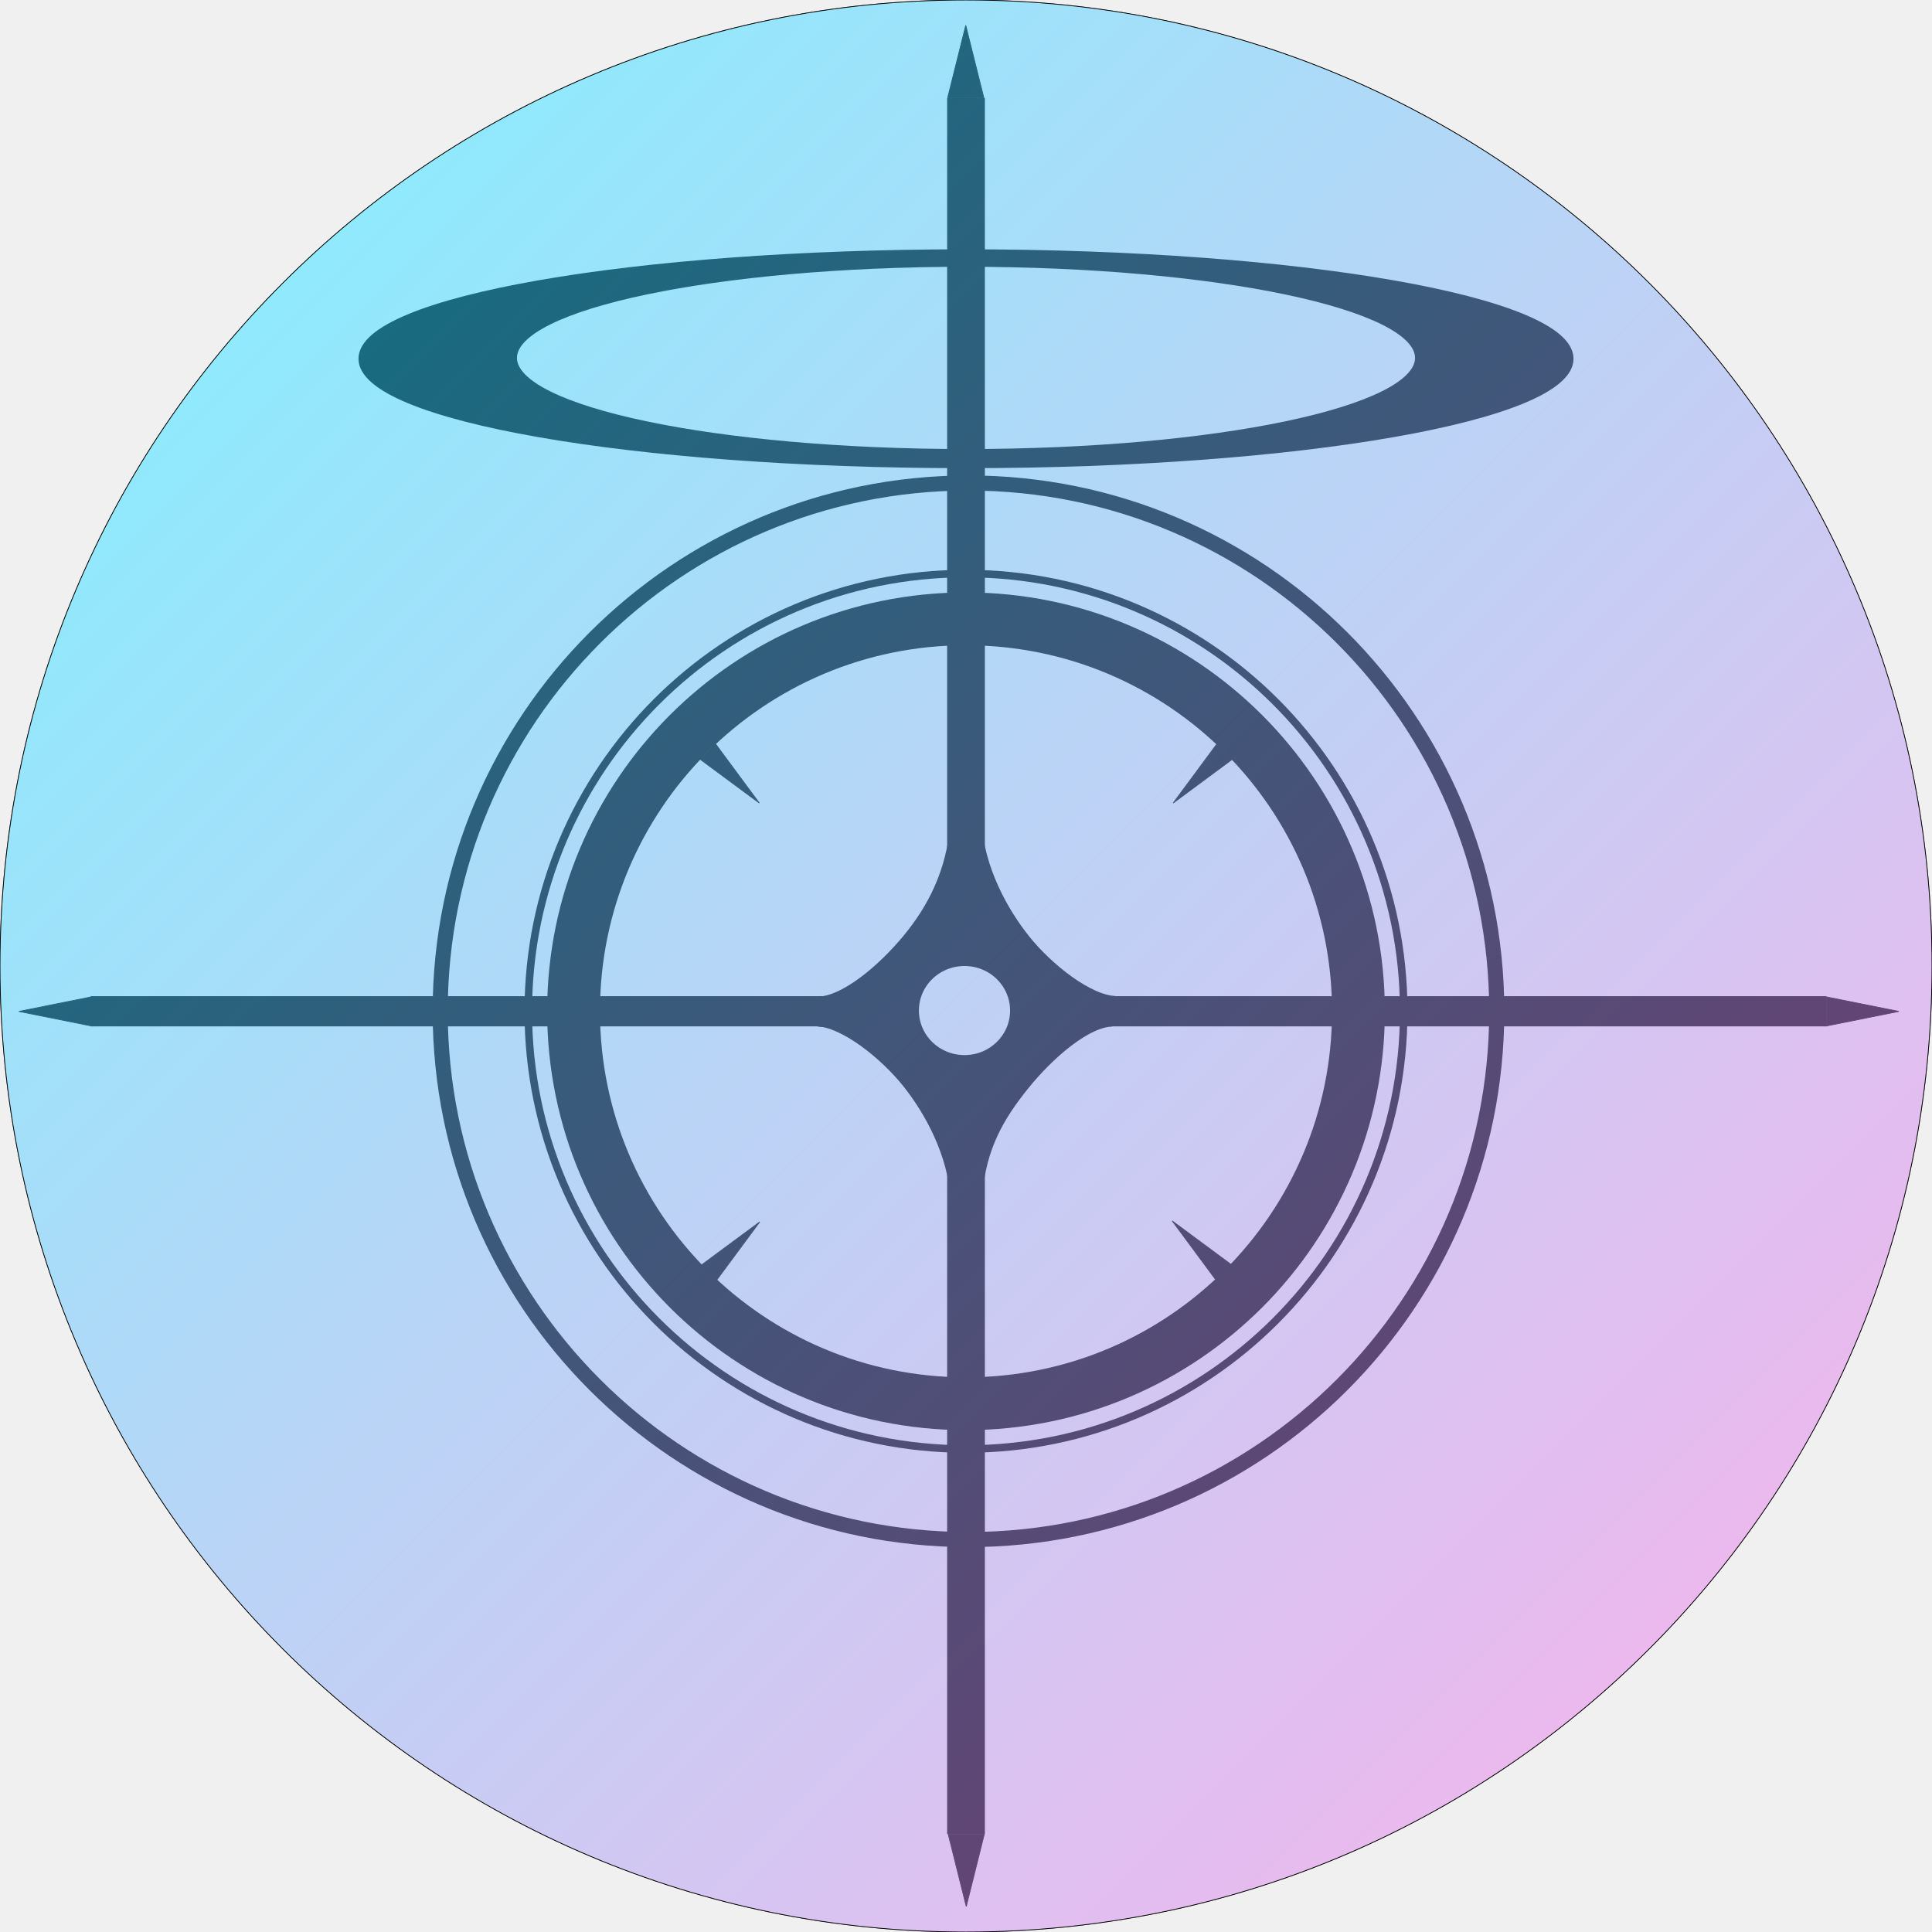
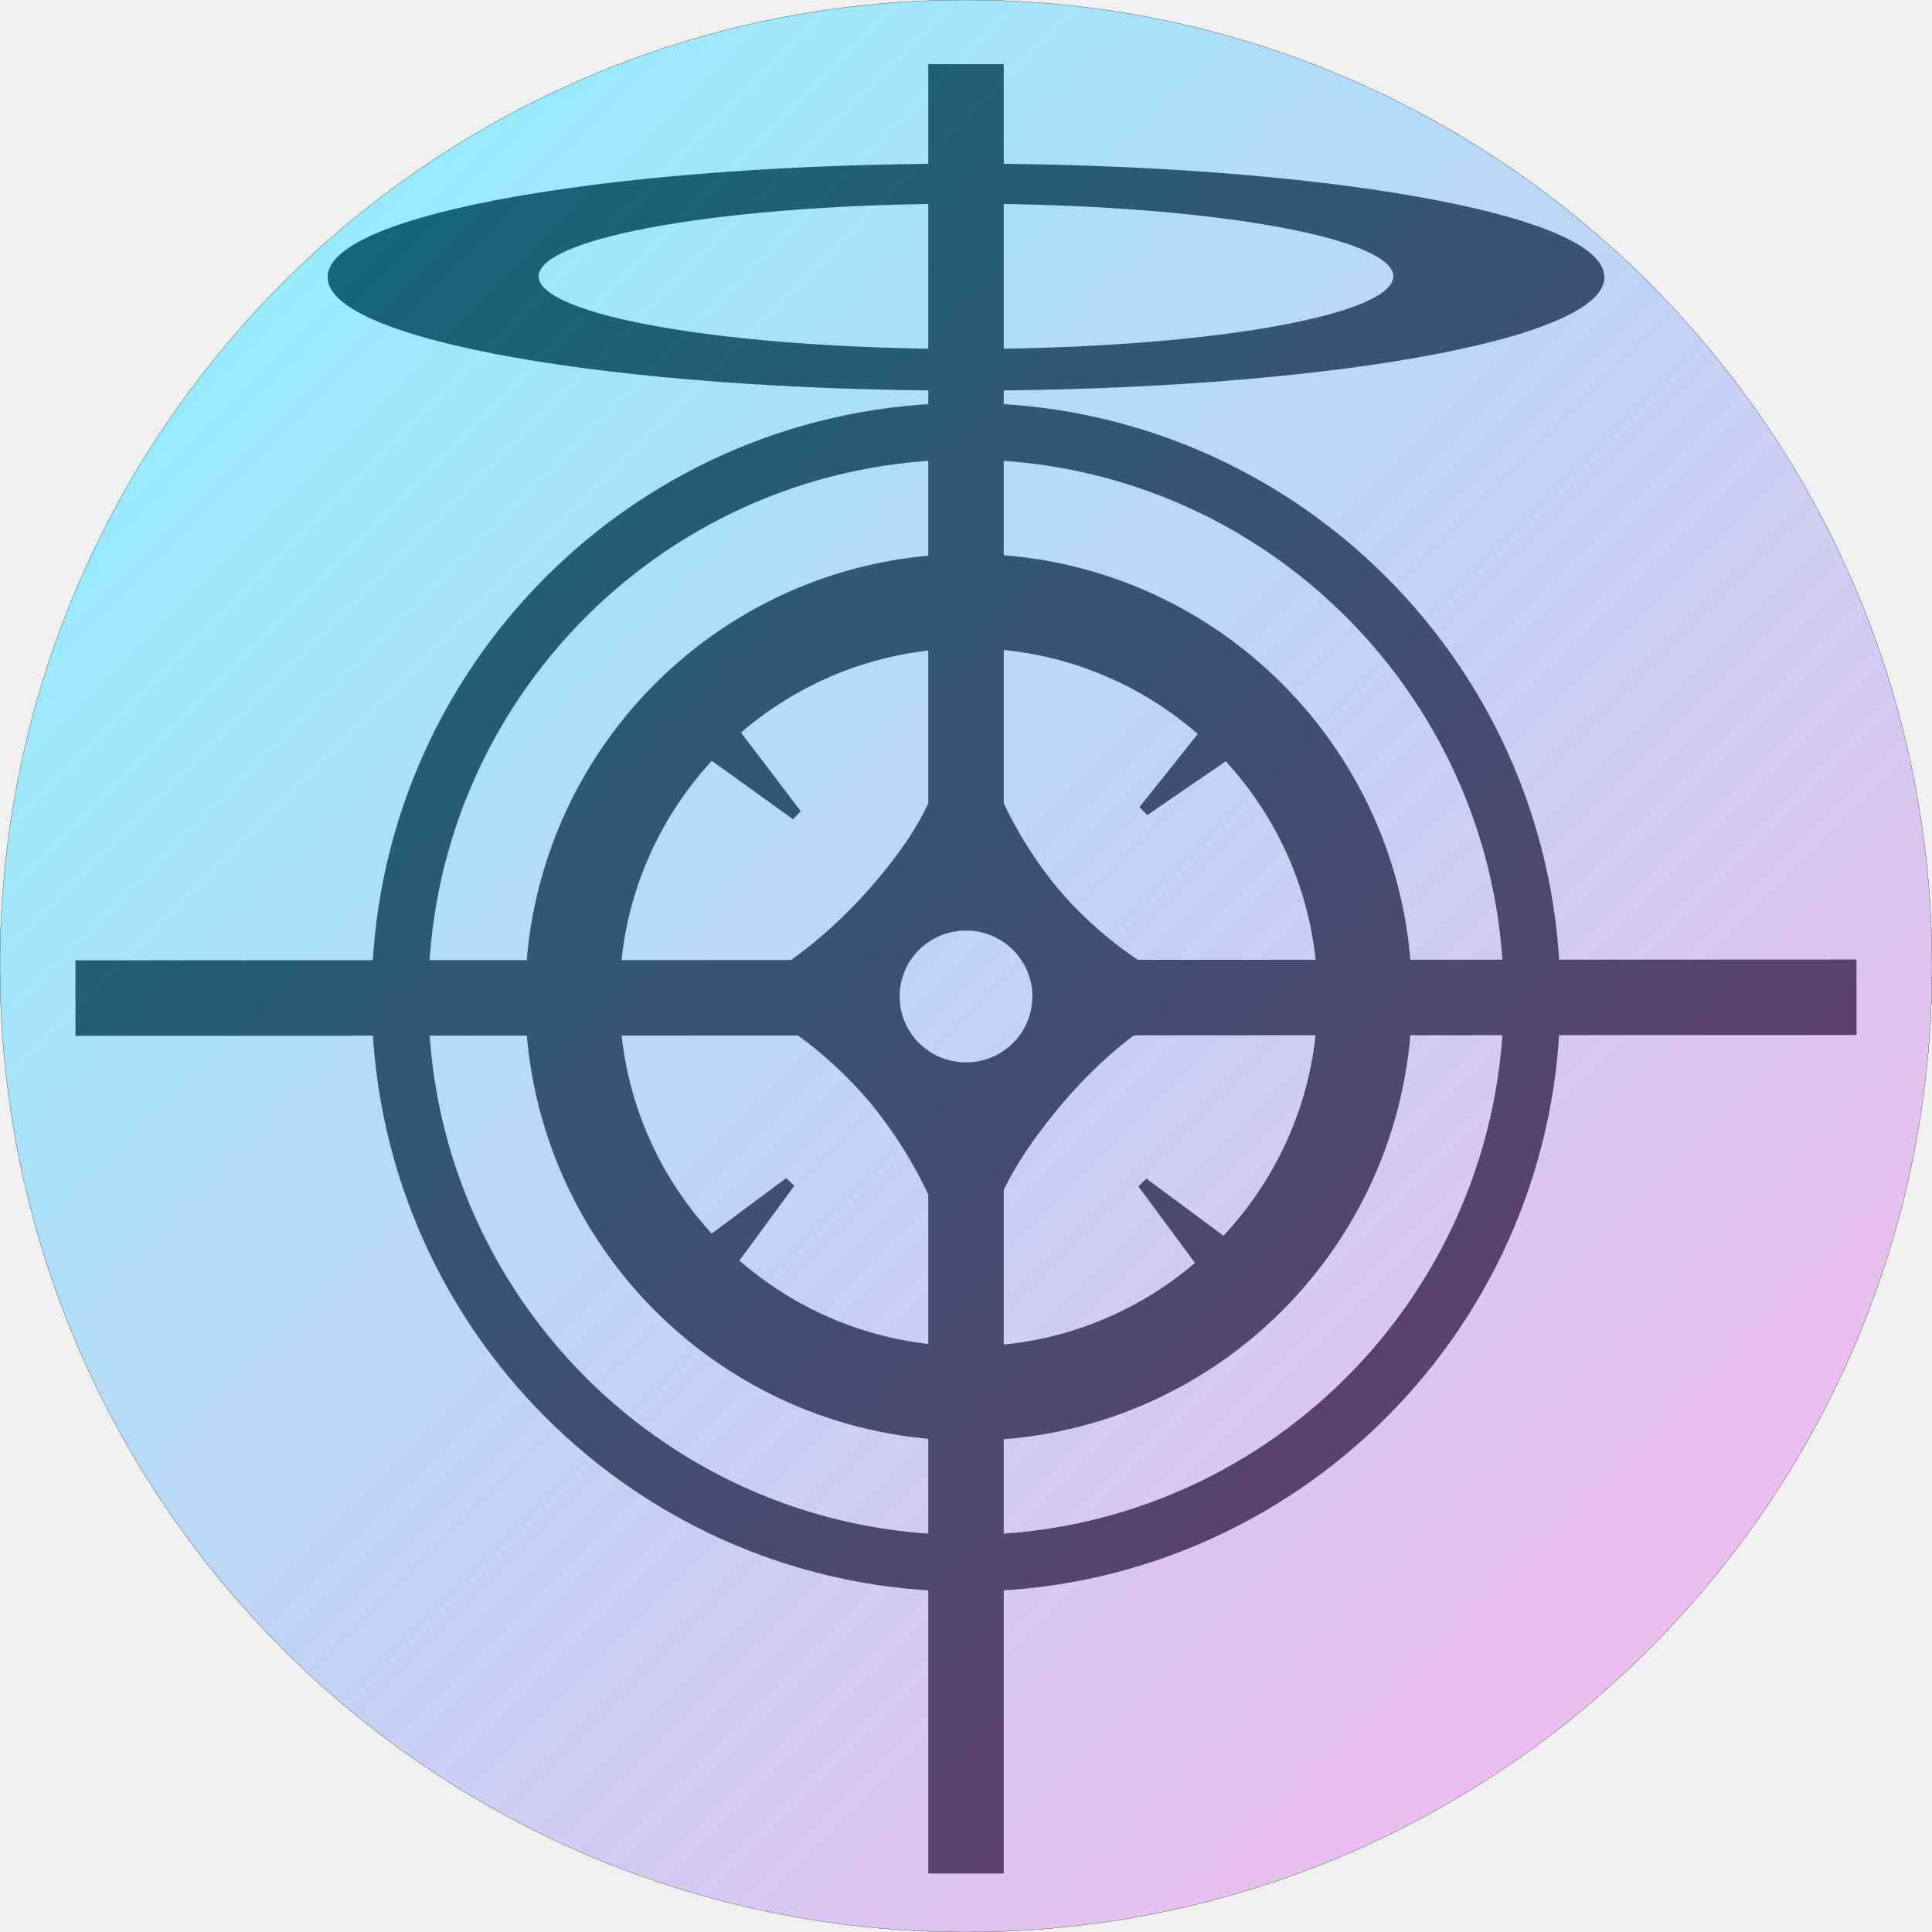
- <svg xmlns="http://www.w3.org/2000/svg" viewBox="0, 0, 256, 256" high="48" width="48">
+ <svg xmlns="http://www.w3.org/2000/svg" viewBox="0 0 1024 1024">
  <g>
-     <ellipse ry="128" rx="128" id="svg_13" cy="128" cx="128" stroke-width="0.1" stroke="#000" fill="#ffffff" />
-     <ellipse stroke-width="2" ry="70" rx="70" id="svg_1" cy="134" cx="128.328" stroke="#000" fill="#ffffff" />
-     <ellipse ry="58" rx="58" id="svg_4" cy="134" cx="128" stroke="#000" fill="#ffffff" />
-     <ellipse ry="52" rx="52" id="svg_7" cy="134" cx="128" stroke-width="7" stroke="#000" fill="#ffffff" />
-     <ellipse ry="14" rx="80" id="svg_47" cy="47.535" cx="128" stroke="#000" fill="#000000" />
-     <ellipse ry="12.575" rx="60" id="svg_48" cy="47.425" cx="128" stroke="#000" fill="#ffffff" />
-     <line id="svg_9" y2="243" x2="128" y1="13" x1="128" stroke-width="5" stroke="#000" fill="none" />
-     <path transform="rotate(90, 137.645, 121.472)" id="svg_42" d="m125.144,131.048l24.987,0.46l0.014,-20.071c-0.171,4.151 -4.771,9.753 -8.595,12.829c-3.825,3.076 -9.854,6.442 -16.405,6.782z" stroke-width="4" stroke="#000" fill="none" />
-     <path transform="rotate(-90, 118.396, 146.5)" id="svg_43" d="m105.895,156.076l24.987,0.46l0.014,-20.071c-0.171,4.151 -4.771,9.753 -8.595,12.829c-3.825,3.076 -9.854,6.442 -16.405,6.782z" stroke-width="4" stroke="#000" fill="none" />
-     <path transform="rotate(90, 118.214, 121.694)" id="svg_44" d="m105.721,111.985l24.987,0.403l-0.138,19.015c-0.095,-4.047 -4.618,-9.31 -8.748,-12.73c-4.129,-3.42 -9.246,-6.155 -16.101,-6.687l-0,0z" stroke-width="4" stroke="#000" fill="none" />
-     <path transform="rotate(-90.0427, 137.734, 146.109)" id="svg_45" d="m125.521,136.525l24.426,0.152l-0.138,19.015c-0.095,-4.047 -4.806,-9.31 -8.935,-12.637c-4.129,-3.327 -8.498,-5.998 -15.353,-6.53l-0,0z" stroke-width="4" stroke="#000" fill="none" />
-     <line stroke-width="4" id="svg_3" y2="134" x2="242" y1="134" x1="12" stroke="#000" fill="none" />
-     <path id="svg_46" d="m127.801,142.803c-4.995,0 -9.04,-3.983 -9.04,-8.901c0,-4.918 4.046,-8.901 9.04,-8.901c4.995,0 9.04,3.983 9.04,8.901c0,4.918 -4.046,8.901 -9.04,8.901z" opacity="undefined" stroke-width="6" stroke="#000" fill="#ffffff" />
-     <path transform="rotate(90, 246.809, 134.018)" stroke-width="0.1" id="svg_49" d="m244.883,138.82l1.927,-9.604l1.927,9.604l-3.853,0l-0,0z" stroke="#000" fill="#000000" />
-     <path stroke-width="0.1" id="svg_50" d="m125.569,12.96l2.398,-9.604l2.398,9.604l-4.797,0l0,0z" stroke="#000" fill="#000000" />
-     <path transform="rotate(180, 128.034, 247.817)" stroke-width="0.1" id="svg_51" d="m125.636,252.619l2.398,-9.604l2.398,9.604l-4.797,0l0,0z" stroke="#000" fill="#000000" />
-     <path transform="rotate(-90, 7.30041, 134.018)" stroke-width="0.1" id="svg_52" d="m5.373,138.82l1.927,-9.604l1.927,9.604l-3.853,0l-0,0z" stroke="#000" fill="#000000" />
-     <path transform="rotate(45, 97.2703, 165.303)" stroke-width="0.1" id="svg_53" d="m95.833,170.105l1.438,-9.604l1.438,9.604l-2.875,0l-0,0z" stroke="#000" fill="#000000" />
-     <path transform="rotate(-45, 158.716, 165.171)" stroke-width="0.1" id="svg_54" d="m157.278,169.973l1.438,-9.604l1.438,9.604l-2.875,0l-0,0z" stroke="#000" fill="#000000" />
-     <path transform="rotate(-135, 158.847, 103.012)" stroke-width="0.1" id="svg_55" d="m157.41,107.814l1.438,-9.604l1.438,9.604l-2.875,0l-0,0z" stroke="#000" fill="#000000" />
-     <path transform="rotate(135, 97.2158, 103.012)" stroke-width="0.1" id="svg_56" d="m95.778,107.814l1.438,-9.604l1.438,9.604l-2.875,0l-0,0z" stroke="#000" fill="#000000" />
-     <ellipse opacity="0.52" ry="128" rx="128" id="svg_58" cy="128" cx="128" stroke-width="0.1" stroke="#000" fill="url(#svg_12)" />
+     <ellipse fill="#ffffff" stroke="#000" stroke-width="0.1" cx="512" cy="512" id="svg_13" rx="512" ry="512" />
+     <ellipse fill="#ffffff" stroke="#000" cx="512" cy="528.567" id="svg_1" rx="300" ry="300" stroke-width="30" />
+     <ellipse fill="#ffffff" stroke="#000" stroke-width="50" cx="513.368" cy="528.567" id="svg_7" rx="210" ry="210" />
+     <ellipse fill="#000000" stroke="#000" cx="512" cy="146.878" id="svg_47" rx="337.864" ry="59.652" />
+     <ellipse fill="#ffffff" stroke="#000" cx="512" cy="146.468" id="svg_48" rx="227" ry="39" />
+     <line fill="none" stroke="#000" stroke-width="40" x1="512" y1="34" x2="512" y2="993" id="svg_9" />
+     <path fill="#000000" stroke="#000" stroke-width="4" d="m514.63,367.193l-2.966,158.417l129.355,0.09c-26.75,-1.085 -62.857,-30.246 -82.682,-54.495c-19.825,-24.249 -41.522,-62.477 -43.707,-104.011z" id="svg_42" transform="rotate(-0.116627, 576.342, 446.447)" />
+     <path fill="#000000" stroke="#000" stroke-width="4" d="m514.041,690.492l0.894,-162.337l126.852,0.823c-27,0.652 -62.085,31.984 -84.258,59.444c-22.172,27.46 -39.972,56.505 -43.488,102.07l0,0l-0,0z" id="svg_45" />
+     <line fill="none" stroke="#000" x1="40" y1="529" x2="984" y2="528.567" id="svg_3" stroke-width="40" />
+     <path fill="#000000" stroke="#000" stroke-width="4" d="m383.659,528.597l-3.082,172.155l134.432,0.097c-27.8,-1.179 -65.324,-32.869 -85.927,-59.221c-20.603,-26.352 -43.152,-67.896 -45.423,-113.031z" id="svg_5" transform="rotate(-180, 447.793, 614.723)" />
+     <path fill="#000000" stroke="#000" d="m364.954,666.687l53.594,-39.925l-39.639,53.98l-13.955,-14.056l-0,-0l-0,0z" id="svg_53" stroke-width="6" />
+     <path transform="rotate(2.92405, 633.094, 654.264)" fill="#000000" stroke="#000" d="m646.829,680.018l-42.397,-51.508l57.323,38.096l-14.926,13.412l-0,0l-0,0z" id="svg_54" stroke-width="6" />
+     <path fill="#000000" stroke="#000" d="m662.276,391.228l-55.923,38.34l41.361,-51.837l14.562,13.498l0,0l0,0z" id="svg_55" stroke-width="6" />
+     <path fill="#000000" stroke="#000" d="m379.649,375.992l42.395,55.782l-57.32,-41.257l14.925,-14.525l0,-0l0,0z" id="svg_56" stroke-width="6" />
+     <path fill="#000000" stroke="#000" stroke-width="4" d="m374.427,530.208l0.931,-155.381l132.115,0.788c-28.121,0.624 -64.661,30.614 -87.753,56.897c-23.092,26.283 -41.631,54.084 -45.292,97.696l0,0l-0,0z" id="svg_6" transform="rotate(180, 440.95, 452.518)" />
+     <path fill="#ffffff" stroke="#000" stroke-width="6" opacity="undefined" d="m512,566.073c-21.094,0 -38.18,-16.973 -38.18,-37.927c0,-20.954 17.086,-37.927 38.18,-37.927c21.094,0 38.18,16.973 38.18,37.927c0,20.954 -17.086,37.927 -38.18,37.927z" id="svg_46" />
+     <path id="svg_58" d="m512,1024c-282.873,0 -512,-229.127 -512,-512c0,-282.873 229.127,-512 512,-512c282.873,0 512,229.127 512,512c0,282.873 -229.127,512 -512,512z" opacity="0.49" stroke-width="0.1" stroke="#000" fill="url(#svg_12)" />
  </g>
  <defs>
-     <linearGradient y2="1" x2="1" y1="0" x1="0" id="svg_12">
-       <stop offset="0" stop-opacity="0.984" stop-color="#00e9ff" />
-       <stop offset="1" stop-opacity="0.992" stop-color="#ff63d8" />
+     <linearGradient id="svg_12" x1="0" y1="0" x2="1" y2="1">
+       <stop stop-color="#00e9ff" stop-opacity="0.984" offset="0" />
+       <stop stop-color="#ff63d8" stop-opacity="0.992" offset="1" />
    </linearGradient>
  </defs>
</svg>
